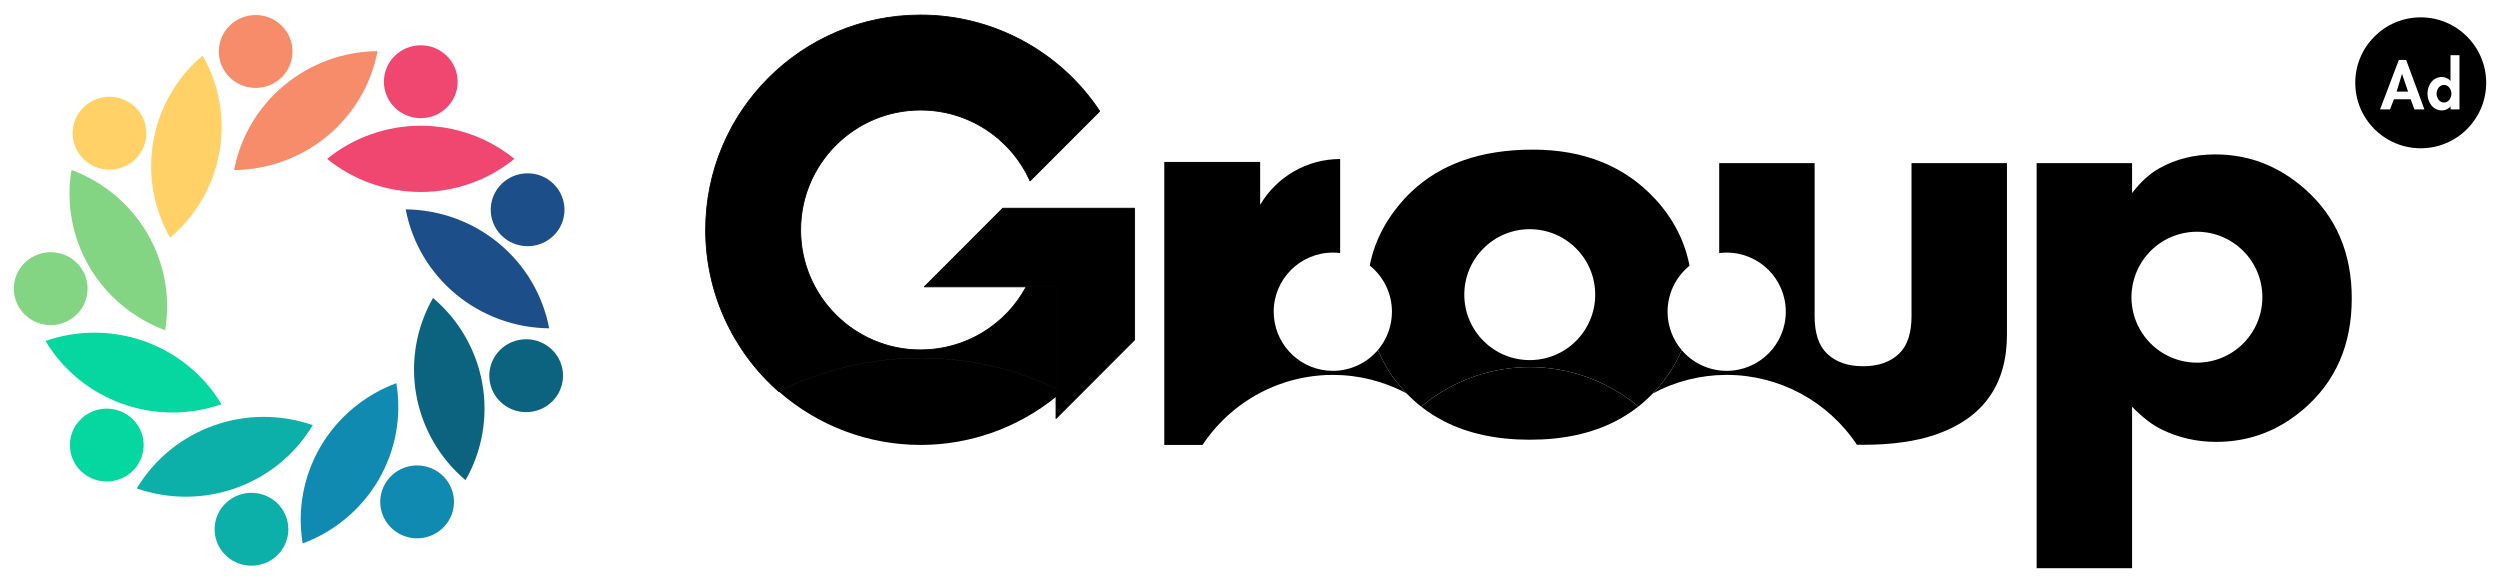
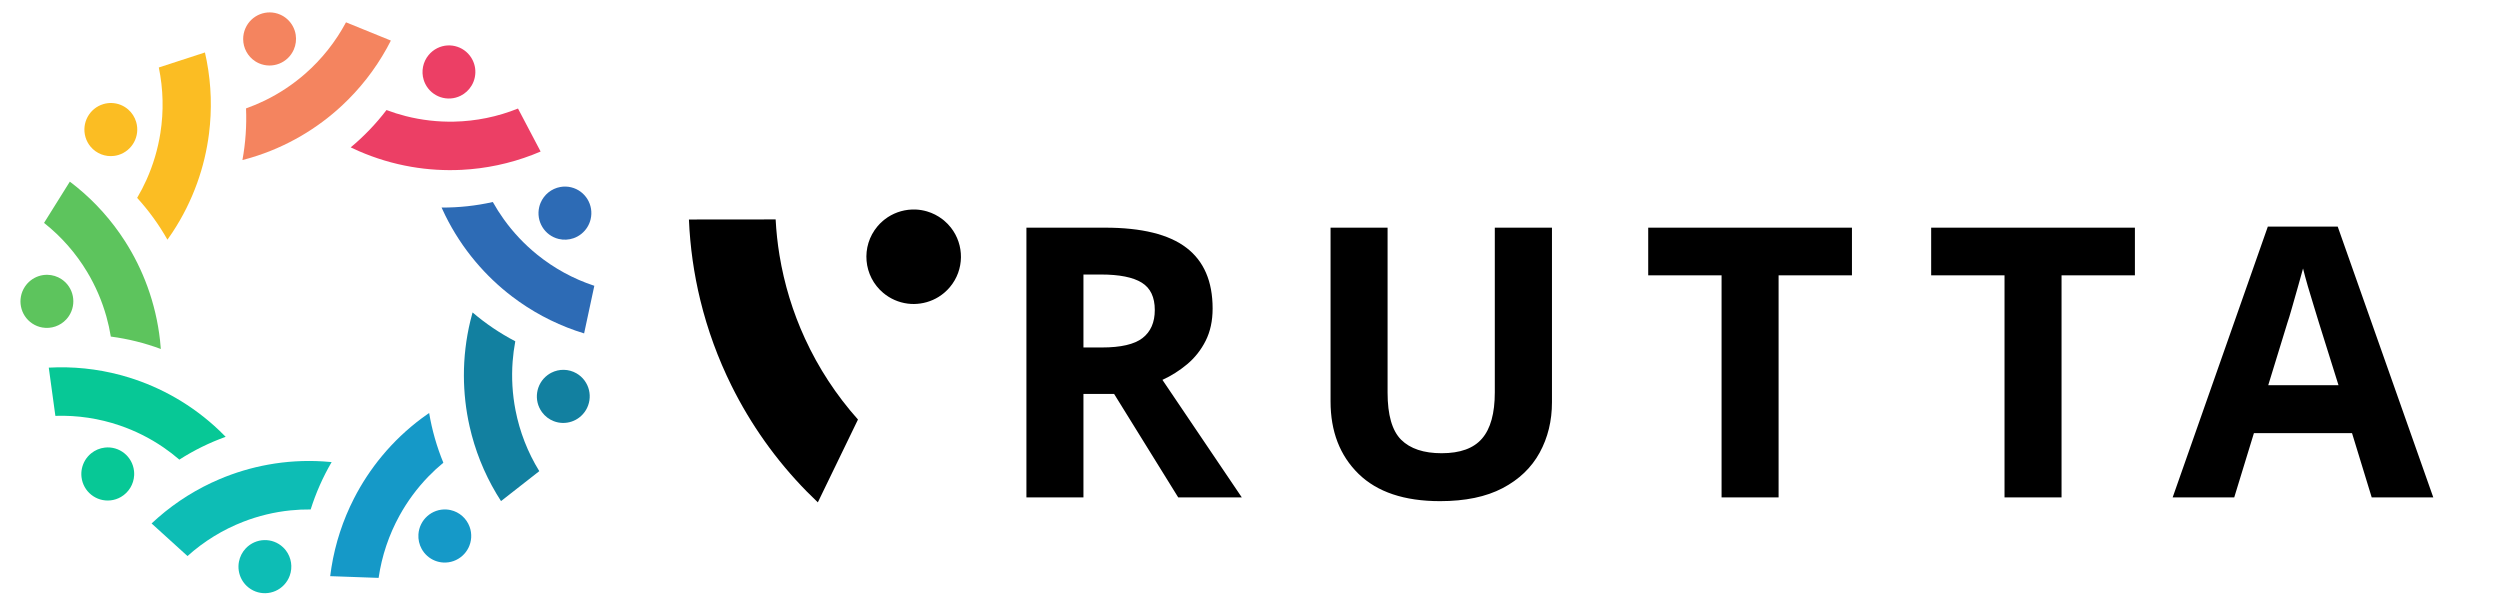
- <svg xmlns="http://www.w3.org/2000/svg" width="296mm" height="69mm" viewBox="0 0 296 69" version="1.1" id="svg1">
-   <defs id="defs1">
-     </defs>
-   <g id="layer1">
-     <g id="g1">
-       <path id="path37-1-1-3-2" style="fill-rule:evenodd;stroke-width:0;stroke-linecap:square;stroke-linejoin:round;stroke-miterlimit:0;paint-order:fill markers stroke" d="m 286.613,2.055 a 7.75,7.75 0 0 0 -7.75,7.75 7.75,7.75 0 0 0 7.75,7.75 7.75,7.75 0 0 0 7.751,-7.75 7.75,7.75 0 0 0 -7.751,-7.75 z m 3.527,4.479 h 1.06 v 6.42 h -1.06 v -0.348 h -0.015 c -0.22,0.303 -0.613,0.469 -0.999,0.469 -1.09,0 -1.711,-0.992 -1.711,-1.999 0,-0.984 0.629,-1.961 1.696,-1.961 0.386,0 0.779,0.167 1.014,0.462 h 0.015 z m -6.115,0.56 h 0.863 l 2.165,5.86 h -1.189 l -0.439,-1.204 h -1.983 l -0.47,1.204 h -1.174 z m 0.364,1.674 -0.628,2.075 h 1.356 l -0.712,-2.075 z m 4.979,1.287 c -0.545,0 -0.878,0.537 -0.878,1.037 0,0.5 0.333,1.045 0.878,1.045 0.545,0 0.879,-0.545 0.879,-1.045 0,-0.5 -0.334,-1.037 -0.879,-1.037 z" />
-       <g id="g4-4" transform="matrix(0.8833333,0,0,0.8833333,332.6925,-43.52386)" style="stroke-width:1.132">
-         <g id="g3" transform="matrix(1.025157,0,0,1.025157,7.346311,-3.342109)" style="stroke-width:1.104">
-           <path style="fill:#1c4e8a;fill-opacity:1;stroke:none;stroke-width:0;stroke-linecap:square;stroke-linejoin:round;stroke-miterlimit:0;paint-order:fill markers stroke" d="m -309.315,83.156 c -3.421,-2.836 -7.731,-4.412 -12.196,-4.458 0.821,4.337 3.14,8.258 6.561,11.094 3.421,2.836 7.731,4.412 12.197,4.458 -0.821,-4.337 -3.14,-8.258 -6.561,-11.094 z" id="path69-9-1" />
-           <path style="fill:#1c4e8a;fill-opacity:1;stroke:none;stroke-width:0;stroke-linecap:square;stroke-linejoin:round;stroke-miterlimit:0;paint-order:fill markers stroke" d="m -302.473,75.098 c -2.04,-1.691 -5.081,-1.429 -6.793,0.587 -1.712,2.016 -1.446,5.021 0.594,6.713 2.04,1.692 5.082,1.429 6.793,-0.587 1.712,-2.016 1.445,-5.021 -0.595,-6.712 z" id="path68-9-4" />
-           <path style="fill:#0c637f;fill-opacity:1;stroke:none;stroke-width:0;stroke-linecap:square;stroke-linejoin:round;stroke-miterlimit:0;paint-order:fill markers stroke" d="m -311.497,101.442 c -0.775,-4.345 -3.052,-8.29 -6.443,-11.161 -2.192,3.844 -2.967,8.321 -2.191,12.666 0.775,4.345 3.053,8.29 6.443,11.161 2.192,-3.844 2.966,-8.321 2.191,-12.666 z" id="path67-8-3" />
-           <path style="fill:#0c637f;fill-opacity:1;stroke:none;stroke-width:0;stroke-linecap:square;stroke-linejoin:round;stroke-miterlimit:0;paint-order:fill markers stroke" d="m -301.013,99.616 c -0.462,-2.591 -2.963,-4.322 -5.586,-3.865 -2.623,0.457 -4.374,2.928 -3.911,5.52 0.462,2.592 2.963,4.322 5.586,3.865 2.622,-0.457 4.373,-2.928 3.911,-5.52 z" id="path66-1-9" />
-           <path style="fill:#118ab2;fill-opacity:1;stroke:none;stroke-width:0;stroke-linecap:square;stroke-linejoin:round;stroke-miterlimit:0;paint-order:fill markers stroke" d="m -325.063,114.065 c 2.233,-3.821 3.055,-8.289 2.325,-12.642 -4.18,1.552 -7.685,4.49 -9.918,8.311 -2.233,3.821 -3.054,8.29 -2.325,12.643 4.18,-1.552 7.685,-4.49 9.918,-8.311 z" id="path65-8-8" />
-           <path style="fill:#118ab2;fill-opacity:1;stroke:none;stroke-width:0;stroke-linecap:square;stroke-linejoin:round;stroke-miterlimit:0;paint-order:fill markers stroke" d="m -315.844,119.325 c 1.332,-2.279 0.542,-5.193 -1.765,-6.508 -2.306,-1.316 -5.255,-0.535 -6.587,1.744 -1.332,2.279 -0.541,5.193 1.765,6.509 2.306,1.316 5.255,0.535 6.587,-1.744 z" id="path64-2-8" />
-           <path style="fill:#0cb0a9;fill-opacity:1;stroke:none;stroke-width:0;stroke-linecap:square;stroke-linejoin:round;stroke-miterlimit:0;paint-order:fill markers stroke" d="m -343.668,115.118 c 4.196,-1.509 7.732,-4.41 10.005,-8.208 -4.212,-1.466 -8.808,-1.442 -13.004,0.067 -4.196,1.509 -7.732,4.41 -10.005,8.208 4.212,1.466 8.808,1.442 13.004,-0.067 z" id="path63-6-0" />
-           <path style="fill:#0cb0a9;fill-opacity:1;stroke:none;stroke-width:0;stroke-linecap:square;stroke-linejoin:round;stroke-miterlimit:0;paint-order:fill markers stroke" d="m -340.027,125.002 c 2.502,-0.9 3.793,-3.634 2.882,-6.107 -0.911,-2.473 -3.678,-3.748 -6.18,-2.848 -2.503,0.9 -3.793,3.634 -2.882,6.107 0.911,2.473 3.678,3.747 6.18,2.847 z" id="path62-6-8" />
-           <path style="fill:#06d6a0;fill-opacity:1;stroke:none;stroke-width:0;stroke-linecap:square;stroke-linejoin:round;stroke-miterlimit:0;paint-order:fill markers stroke" d="m -358.604,104.108 c 4.196,1.509 8.792,1.533 13.004,0.067 -2.273,-3.798 -5.809,-6.699 -10.005,-8.208 -4.196,-1.509 -8.792,-1.533 -13.004,-0.067 2.273,3.798 5.809,6.699 10.005,8.208 z" id="path61-0-7" />
-           <path style="fill:#06d6a0;fill-opacity:1;stroke:none;stroke-width:0;stroke-linecap:square;stroke-linejoin:round;stroke-miterlimit:0;paint-order:fill markers stroke" d="m -362.245,113.992 c 2.502,0.9 5.269,-0.375 6.18,-2.847 0.911,-2.473 -0.379,-5.207 -2.882,-6.107 -2.503,-0.9 -5.27,0.375 -6.18,2.848 -0.911,2.473 0.38,5.207 2.882,6.106 z" id="path60-3-7" />
-           <path style="fill:#83d483;fill-opacity:1;stroke:none;stroke-width:0;stroke-linecap:square;stroke-linejoin:round;stroke-miterlimit:0;paint-order:fill markers stroke" d="m -362.884,86.187 c 2.233,3.821 5.738,6.759 9.918,8.311 0.73,-4.353 -0.092,-8.821 -2.325,-12.643 -2.233,-3.821 -5.738,-6.758 -9.918,-8.311 -0.729,4.353 0.092,8.821 2.325,12.642 z" id="path59-8-8" />
-           <path style="fill:#83d483;fill-opacity:1;stroke:none;stroke-width:0;stroke-linecap:square;stroke-linejoin:round;stroke-miterlimit:0;paint-order:fill markers stroke" d="m -372.103,91.446 c 1.331,2.279 4.28,3.06 6.587,1.744 2.306,-1.316 3.097,-4.23 1.765,-6.509 -1.332,-2.279 -4.281,-3.06 -6.587,-1.744 -2.306,1.316 -3.096,4.23 -1.765,6.508 z" id="path58-01-3" />
-           <path style="fill:#ffd166;fill-opacity:1;stroke:none;stroke-width:0;stroke-linecap:square;stroke-linejoin:round;stroke-miterlimit:0;paint-order:fill markers stroke" d="m -354.504,69.74 c -0.776,4.345 -9.6e-4,8.822 2.191,12.666 3.391,-2.871 5.668,-6.816 6.443,-11.161 0.775,-4.345 8.9e-4,-8.822 -2.191,-12.666 -3.39,2.871 -5.668,6.816 -6.443,11.161 z" id="path57-25-8" />
-           <path style="fill:#ffd166;fill-opacity:1;stroke:none;stroke-width:0;stroke-linecap:square;stroke-linejoin:round;stroke-miterlimit:0;paint-order:fill markers stroke" d="m -364.988,67.914 c -0.463,2.591 1.288,5.063 3.911,5.52 2.623,0.457 5.124,-1.273 5.586,-3.865 0.463,-2.592 -1.289,-5.063 -3.911,-5.52 -2.622,-0.457 -5.123,1.274 -5.586,3.865 z" id="path56-0-3" />
-           <path style="fill:#f78c6b;fill-opacity:1;stroke:none;stroke-width:0;stroke-linecap:square;stroke-linejoin:round;stroke-miterlimit:0;paint-order:fill markers stroke" d="m -337.387,62.464 c -3.421,2.836 -5.74,6.757 -6.561,11.094 4.465,-0.046 8.776,-1.621 12.197,-4.458 3.421,-2.836 5.739,-6.757 6.561,-11.094 -4.465,0.046 -8.776,1.622 -12.196,4.458 z" id="path55-9-7" />
-           <path style="fill:#f78c6b;fill-opacity:1;stroke:none;stroke-width:0;stroke-linecap:square;stroke-linejoin:round;stroke-miterlimit:0;paint-order:fill markers stroke" d="m -344.229,54.406 c -2.04,1.691 -2.306,4.697 -0.595,6.712 1.712,2.016 4.753,2.279 6.793,0.587 2.04,-1.691 2.306,-4.697 0.594,-6.713 -1.712,-2.016 -4.753,-2.278 -6.793,-0.587 z" id="path54-4-1" />
-           <path style="fill:#ef476f;fill-opacity:1;stroke:none;stroke-width:0;stroke-linecap:square;stroke-linejoin:round;stroke-miterlimit:0;paint-order:fill markers stroke" d="m -319.54,67.762 c -4.465,-1.24e-4 -8.792,1.531 -12.243,4.331 3.45,2.801 7.777,4.332 12.243,4.332 4.465,-9e-6 8.792,-1.531 12.243,-4.332 -3.45,-2.801 -7.778,-4.331 -12.243,-4.331 z" id="path53-7-0" />
-           <path style="fill:#ef476f;fill-opacity:1;stroke:none;stroke-width:0;stroke-linecap:square;stroke-linejoin:round;stroke-miterlimit:0;paint-order:fill markers stroke" d="m -319.54,57.243 c -2.663,-8.6e-5 -4.822,2.133 -4.822,4.764 -1.8e-4,2.631 2.159,4.765 4.822,4.765 2.663,8.6e-5 4.822,-2.133 4.822,-4.765 -1.1e-4,-2.631 -2.159,-4.764 -4.822,-4.764 z" id="path2-9-3-8-4-4-8-7" />
-         </g>
-       </g>
-       <path d="m 262.29,18.282 c -2.458,0 -4.651,0.54 -6.58,1.619 -1.171,0.643 -2.263,1.631 -3.273,2.963 v -3.549 h -11.3 v 47.956 h 11.3 V 48.15 c 1.217,1.263 2.4,2.171 3.549,2.722 1.998,0.965 4.134,1.447 6.408,1.447 3.904,0 7.361,-1.298 10.37,-3.893 3.79,-3.261 5.684,-7.625 5.684,-13.091 0,-5.374 -1.849,-9.692 -5.547,-12.954 -3.101,-2.733 -6.637,-4.099 -10.611,-4.099 z m -2.176,9.157 a 7.75,7.75 0 0 1 7.75,7.75 7.75,7.75 0 0 1 -7.75,7.75 7.75,7.75 0 0 1 -3.967,-1.092 7.75,7.75 0 0 1 -3.783,-6.657 7.75,7.75 0 0 1 2.131,-5.338 7.75,7.75 0 0 1 5.619,-2.412 z" style="font-weight:bold;font-size:70.556px;line-height:0.26;font-family:Aharoni;-inkscape-font-specification:'Aharoni Bold';letter-spacing:-3.44px;word-spacing:0px;fill:#000000;fill-opacity:1;stroke:#f9f9f9;stroke-width:0;stroke-linecap:square;stroke-linejoin:round;stroke-miterlimit:0;paint-order:fill markers stroke" id="path17-3-9-9-2" />
-       <path d="m 203.553,19.315 v 10.649 a 7,7 0 0 1 0.886,-0.056 7,7 0 0 1 7,7 7,7 0 0 1 -7,7 7,7 0 0 1 -0.287,-0.006 7,7 0 0 1 -5.045,-2.459 c -0.726,1.747 -1.766,3.357 -3.123,4.831 -0.096,0.105 -0.193,0.208 -0.291,0.31 a 18.5,18.5 0 0 1 8.621,-2.197 18.5,18.5 0 0 1 0.125,-5.2e-4 18.5,18.5 0 0 1 15.414,8.269 c 0.248,0.005 0.5,0.007 0.753,0.007 3.376,0 6.236,-0.402 8.578,-1.206 5.627,-1.952 8.44,-5.903 8.44,-11.851 V 19.315 H 226.324 v 18.121 c 0,1.998 -0.482,3.468 -1.447,4.41 -1.034,1.011 -2.457,1.516 -4.272,1.516 -1.837,0 -3.273,-0.505 -4.307,-1.516 -0.965,-0.942 -1.447,-2.412 -1.447,-4.41 V 19.315 Z" style="font-weight:bold;font-size:70.556px;line-height:0.26;font-family:Aharoni;-inkscape-font-specification:'Aharoni Bold';letter-spacing:-3.44px;word-spacing:0px;fill:#000000;fill-opacity:1;stroke:#f9f9f9;stroke-width:0;stroke-linecap:square;stroke-linejoin:round;stroke-miterlimit:0;paint-order:fill markers stroke" id="path13-1-6-4-7" />
-       <path id="path11-9-8-1-9" style="font-weight:bold;font-size:70.556px;line-height:0.26;font-family:Aharoni;-inkscape-font-specification:'Aharoni Bold';letter-spacing:-3.44px;word-spacing:0px;fill:#000000;fill-opacity:1;stroke:#f9f9f9;stroke-width:0;stroke-linecap:square;stroke-linejoin:round;stroke-miterlimit:0;paint-order:fill markers stroke" d="m 181.48,17.716 c -6.093,0 -10.892,1.67 -14.396,5.01 -0.273,0.261 -0.539,0.531 -0.797,0.812 -2.173,2.377 -3.543,5.011 -4.11,7.902 a 7,7 0 0 1 2.63,5.468 7,7 0 0 1 -0.391,2.308 7,7 0 0 1 -1.267,2.216 c 0.725,1.768 1.759,3.382 3.103,4.843 0.092,0.101 0.186,0.2 0.281,0.299 0.545,0.568 1.123,1.091 1.734,1.571 a 20,20 0 0 1 0.34,-0.279 20,20 0 0 1 12.517,-4.401 20,20 0 0 1 12.517,4.401 20,20 0 0 1 0.335,0.275 c 0.604,-0.476 1.177,-0.994 1.718,-1.556 0.098,-0.102 0.195,-0.205 0.291,-0.31 1.356,-1.474 2.397,-3.084 3.123,-4.831 a 7,7 0 0 1 -1.668,-4.536 7,7 0 0 1 2.601,-5.445 c -0.578,-2.967 -1.941,-5.609 -4.09,-7.926 -3.606,-3.881 -8.429,-5.822 -14.469,-5.822 z m -0.357,9.42 a 7.75,7.75 0 0 1 7.75,7.75 7.75,7.75 0 0 1 -7.75,7.75 7.75,7.75 0 0 1 -7.75,-7.75 7.75,7.75 0 0 1 7.75,-7.75 z" />
-       <path d="m 260.115,27.439 a 7.75,7.75 0 0 0 -5.619,2.412 7.75,7.75 0 0 0 -2.131,5.338 7.75,7.75 0 0 0 3.783,6.657 7.75,7.75 0 0 0 3.967,1.092 7.75,7.75 0 0 0 7.75,-7.75 7.75,7.75 0 0 0 -7.75,-7.75 z" style="fill:none;stroke:none;stroke-width:0;stroke-linecap:square;stroke-linejoin:round;stroke-miterlimit:0;paint-order:fill markers stroke" id="path16-8-3-9-5" />
-       <path d="m 158.675,18.828 a 11,11 0 0 0 -9.472,5.422 v -3.43 -1.646 h -3.197 v -0.002 h -8.155 v 31.971 1.536 h 4.527 a 18.5,18.5 0 0 1 1.135,-1.536 18.5,18.5 0 0 1 2.493,-2.503 18.5,18.5 0 0 1 11.801,-4.253 18.5,18.5 0 0 1 8.726,2.187 c -0.094,-0.098 -0.188,-0.198 -0.281,-0.299 -1.344,-1.461 -2.378,-3.075 -3.103,-4.843 a 7,7 0 0 1 -5.342,2.476 7,7 0 0 1 -6.972,-6.374 7,7 0 0 1 -0.028,-0.626 7,7 0 0 1 7,-7 7,7 0 0 1 0.867,0.054 v -0.356 z" style="fill:#000000;fill-opacity:1;stroke:none;stroke-width:0;stroke-linecap:square;stroke-linejoin:round;stroke-miterlimit:0;stroke-opacity:1;paint-order:fill markers stroke" id="path6-6-4-6-4" />
-       <path d="m 181.123,43.465 a 20,20 0 0 0 -12.517,4.401 20,20 0 0 0 -0.34,0.279 c 0.832,0.653 1.723,1.225 2.675,1.715 2.856,1.469 6.253,2.203 10.193,2.203 3.93,0 7.321,-0.736 10.174,-2.209 0.948,-0.49 1.837,-1.061 2.666,-1.713 a 20,20 0 0 0 -0.335,-0.275 20,20 0 0 0 -12.517,-4.401 z" style="fill:#000000;fill-opacity:1;stroke:#ffd166;stroke-width:0;stroke-linecap:square;stroke-linejoin:round;stroke-miterlimit:0;stroke-opacity:1;paint-order:fill markers stroke" id="path10-5-8-9-3" />
-       <path d="m 181.123,27.135 a 7.75,7.75 0 0 0 -7.75,7.75 7.75,7.75 0 0 0 7.75,7.75 7.75,7.75 0 0 0 7.75,-7.75 7.75,7.75 0 0 0 -7.75,-7.75 z" style="fill:none;stroke:#f9f9f9;stroke-width:0;stroke-linecap:square;stroke-linejoin:round;stroke-miterlimit:0;paint-order:fill markers stroke" id="path9-8-0-4-8-1" />
-       <path d="m 193.975,48.141 c -0.829,0.652 -1.718,1.223 -2.666,1.713 -2.852,1.472 -6.243,2.209 -10.174,2.209 -3.94,0 -7.338,-0.734 -10.193,-2.203 -0.952,-0.49 -1.844,-1.061 -2.675,-1.715 a 20,20 0 0 0 -3.986,4.534 h 8.955 15.774 8.956 a 20,20 0 0 0 -3.99,-4.538 z" style="fill:none;stroke:#f9f9f9;stroke-width:0;stroke-linecap:square;stroke-linejoin:round;stroke-miterlimit:0;paint-order:fill markers stroke" id="path15-2-9-2-2" />
-       <path d="m 157.808,44.387 a 18.5,18.5 0 0 0 -11.801,4.253 18.5,18.5 0 0 0 -2.493,2.503 18.5,18.5 0 0 0 -1.135,1.536 h 21.903 a 20,20 0 0 1 3.986,-4.534 c -0.61,-0.48 -1.188,-1.003 -1.734,-1.571 a 18.5,18.5 0 0 0 -8.726,-2.187 z" style="fill:none;stroke:#f9f9f9;stroke-width:0;stroke-linecap:square;stroke-linejoin:round;stroke-miterlimit:0;paint-order:fill markers stroke" id="path8-8-9-5-3" />
-       <path d="m 157.808,29.908 a 7,7 0 0 0 -7,7 7,7 0 0 0 0.028,0.626 7,7 0 0 0 6.972,6.374 7,7 0 0 0 5.342,-2.476 7,7 0 0 0 1.267,-2.216 7,7 0 0 0 0.391,-2.308 7,7 0 0 0 -2.63,-5.468 7,7 0 0 0 -3.503,-1.477 7,7 0 0 0 -0.867,-0.054 z" style="fill:none;stroke:#f9f9f9;stroke-width:0;stroke-linecap:square;stroke-linejoin:round;stroke-miterlimit:0;paint-order:fill markers stroke" id="path7-6-2-5-3" />
-       <path d="m 204.439,44.387 a 18.5,18.5 0 0 0 -0.125,5.2e-4 18.5,18.5 0 0 0 -8.621,2.197 c -0.541,0.562 -1.114,1.081 -1.718,1.556 a 20,20 0 0 1 3.99,4.538 h 21.903 a 18.5,18.5 0 0 0 -0.015,-0.023 18.5,18.5 0 0 0 -15.414,-8.269 z" style="fill:none;stroke:#f9f9f9;stroke-width:0;stroke-linecap:square;stroke-linejoin:round;stroke-miterlimit:0;paint-order:fill markers stroke" id="path14-0-5-4-4" />
-       <path d="m 204.439,29.908 a 7,7 0 0 0 -0.886,0.056 7,7 0 0 0 -3.513,1.499 7,7 0 0 0 -2.601,5.445 7,7 0 0 0 1.668,4.536 7,7 0 0 0 5.045,2.459 7,7 0 0 0 0.287,0.006 7,7 0 0 0 7,-7 7,7 0 0 0 -7,-7 z" style="fill:none;stroke:#f9f9f9;stroke-width:0;stroke-linecap:square;stroke-linejoin:round;stroke-miterlimit:0;paint-order:fill markers stroke" id="path12-2-5-9-1" />
-       <g id="g34-3-1-1" transform="translate(-187.4198,-267.5325)" style="fill:#000000;fill-opacity:1;stroke:#000000;stroke-opacity:1">
-         <path d="m 279.631,313.89 a 37.5,37.5 0 0 1 16.787,-3.967 37.5,37.5 0 0 1 16.034,3.601 v -12.031 h -3.531 a 14.2,14.2 0 0 1 -12.504,7.469 14.2,14.2 0 0 1 -14.2,-14.2 14.2,14.2 0 0 1 14.2,-14.2 14.2,14.2 0 0 1 12.959,8.396 l 8.252,-8.26 a 25.45,25.45 0 0 0 -21.211,-11.386 25.45,25.45 0 0 0 -25.45,25.45 25.45,25.45 0 0 0 8.663,19.128 z" style="fill:#000000;fill-opacity:1;stroke:#000000;stroke-width:0.1;stroke-linecap:square;stroke-linejoin:round;stroke-miterlimit:0;stroke-opacity:1;paint-order:fill markers stroke" id="path3-5-3-2-3" />
-         <path d="m 279.631,313.89 a 25.45,25.45 0 0 0 16.787,6.322 25.45,25.45 0 0 0 16.034,-5.686 v -1.002 a 37.5,37.5 0 0 0 -16.034,-3.601 37.5,37.5 0 0 0 -16.787,3.967 z" style="fill:#000000;fill-opacity:1;stroke:#000000;stroke-width:0;stroke-linecap:square;stroke-linejoin:round;stroke-miterlimit:0;stroke-opacity:1;paint-order:fill markers stroke" id="path4-0-3-5-8" />
-         <path d="m 306.152,292.186 -9.296,9.306 h 12.066 3.531 v 12.031 1.002 2.557 l 2.345,-2.347 6.961,-6.968 v -6.276 -4.365 -4.731 a 25.45,25.45 0 0 0 -0.02,-0.21 h -9.285 -2.07 z" style="fill:#000000;fill-opacity:1;stroke:#000000;stroke-width:0.1;stroke-linecap:square;stroke-linejoin:round;stroke-miterlimit:0;stroke-opacity:1;paint-order:fill markers stroke" id="path5-9-7-0-7" />
-       </g>
+ <svg xmlns="http://www.w3.org/2000/svg" width="291.809mm" height="71.446mm" viewBox="0 0 291.809 71.446" version="1.1" id="svg1">
+   <defs id="defs1" />
+   <g id="layer1" transform="translate(-439.1965,-378.4563)">
+     <g id="g9-8" transform="translate(-1024.512,-1008.341)">
+       <text xml:space="preserve" style="font-weight:bold;font-size:44.097px;line-height:11.465px;font-family:'Futura Std';-inkscape-font-specification:'Futura Std Bold';letter-spacing:6.615px;word-spacing:0px;writing-mode:lr-tb;direction:ltr;opacity:1;fill:#000000;fill-rule:evenodd;stroke:#ff8080;stroke-width:0;stroke-linecap:square;stroke-linejoin:round;stroke-miterlimit:0;paint-order:fill markers stroke" x="1579.546" y="1444.856" id="text9-2-9">
+         <tspan id="tspan9-4-34" style="font-size:44.097px;line-height:11.465px;fill:#000000;stroke-width:0" x="1579.546" y="1444.856">RUTTA</tspan>
+       </text>
+       <path id="path44-6-9-6-0-7-6-0-1-4" style="opacity:1;fill:#000000;fill-rule:evenodd;stroke:#000000;stroke-width:0;stroke-linecap:square;stroke-linejoin:round;stroke-miterlimit:0;paint-order:fill markers stroke" d="m 1570.13,1411.255 c -1.131,0.046 -2.235,0.441 -3.149,1.147 -0.079,0.061 -0.158,0.125 -0.234,0.191 -0.223,0.192 -0.43,0.402 -0.619,0.627 -1.959,2.333 -1.655,5.812 0.68,7.77 0.808,0.678 1.794,1.11 2.84,1.245 0.246,0.032 0.492,0.047 0.737,0.046 1.016,-0.01 2.015,-0.291 2.885,-0.832 0.495,-0.308 0.939,-0.692 1.313,-1.139 1.707,-2.033 1.695,-4.935 0.12,-6.943 v -4e-4 c -0.233,-0.297 -0.5,-0.574 -0.801,-0.827 -0.058,-0.049 -0.117,-0.096 -0.177,-0.142 -0.543,-0.418 -1.16,-0.733 -1.819,-0.926 -0.426,-0.125 -0.859,-0.196 -1.292,-0.217 -0.162,-0.01 -0.325,-0.01 -0.486,0 z m -15.885,1.154 -10.122,0.01 c 0.132,3.197 0.582,6.353 1.331,9.424 0.843,3.456 2.066,6.804 3.644,9.985 2.235,4.505 5.181,8.672 8.769,12.328 0.427,0.435 0.861,0.861 1.302,1.278 l 4.685,-9.668 c -2.537,-2.843 -4.616,-6.031 -6.186,-9.448 -1.419,-3.088 -2.423,-6.363 -2.976,-9.74 -0.225,-1.373 -0.375,-2.763 -0.448,-4.163 z" />
+     </g>
+     <g id="g11-82-6" transform="matrix(0.6550494,0,0,0.6550494,-375.3129,-641.7482)" style="stroke-width:1.527">
+       <path style="fill:#1599c8;fill-opacity:1;fill-rule:evenodd;stroke:#1c4e8a;stroke-width:0;stroke-linecap:square;stroke-linejoin:round;stroke-miterlimit:0;paint-order:fill markers stroke" d="m 1319.901,1631.034 c -0.43,0.295 -0.855,0.598 -1.274,0.91 -2.654,1.972 -5.04,4.241 -7.121,6.747 -1.941,2.337 -3.617,4.88 -4.999,7.582 -1.957,3.826 -3.325,7.969 -4.018,12.291 -0.083,0.516 -0.156,1.032 -0.219,1.549 l 8.628,0.307 c 0.567,-3.92 1.834,-7.665 3.706,-11.07 1.399,-2.545 3.135,-4.901 5.168,-6.998 0.837,-0.864 1.725,-1.684 2.66,-2.455 -1.173,-2.852 -2.021,-5.826 -2.531,-8.863 z" id="path17-1-3-7-4-0" />
+       <path style="fill:#1280a0;fill-opacity:1;fill-rule:evenodd;stroke:#1c4e8a;stroke-width:0;stroke-linecap:square;stroke-linejoin:round;stroke-miterlimit:0;paint-order:fill markers stroke" d="m 1347.597,1625.261 c -0.386,-0.525 -0.877,-0.964 -1.441,-1.289 -1.386,-0.799 -3.083,-0.835 -4.506,-0.095 -0.223,0.116 -0.437,0.25 -0.639,0.4 -2.094,1.556 -2.54,4.519 -0.996,6.619 0.534,0.727 1.265,1.284 2.105,1.606 1.014,0.388 2.131,0.412 3.162,0.067 0.473,-0.158 0.917,-0.39 1.318,-0.688 2.094,-1.556 2.54,-4.519 0.996,-6.619 z" id="path16-7-3-6-5-6" />
+       <path style="fill:#0dbdb5;fill-opacity:1;fill-rule:evenodd;stroke:#1c4e8a;stroke-width:0;stroke-linecap:square;stroke-linejoin:round;stroke-miterlimit:0;paint-order:fill markers stroke" d="m 1302.526,1639.786 c -0.517,-0.052 -1.036,-0.094 -1.556,-0.124 -3.291,-0.2 -6.566,10e-4 -9.761,0.581 -2.979,0.54 -5.887,1.41 -8.672,2.591 -3.944,1.673 -7.64,3.97 -10.935,6.84 -0.393,0.343 -0.78,0.692 -1.158,1.048 l 6.399,5.808 c 2.941,-2.643 6.306,-4.699 9.915,-6.104 2.698,-1.05 5.532,-1.737 8.428,-2.034 1.193,-0.122 2.396,-0.178 3.604,-0.166 0.928,-2.947 2.182,-5.777 3.736,-8.438 z" id="path15-7-5-1-51-6" />
+       <path style="fill:#1599c8;fill-opacity:1;fill-rule:evenodd;stroke:#1c4e8a;stroke-width:0;stroke-linecap:square;stroke-linejoin:round;stroke-miterlimit:0;paint-order:fill markers stroke" d="m 1327.392,1653.243 c 0.041,-0.652 -0.053,-1.306 -0.277,-1.92 -0.549,-1.508 -1.823,-2.632 -3.383,-2.983 -0.245,-0.054 -0.494,-0.091 -0.745,-0.106 -2.596,-0.158 -4.833,1.829 -4.996,4.438 -0.057,0.903 0.145,1.802 0.582,2.592 0.527,0.953 1.366,1.692 2.375,2.094 0.462,0.184 0.951,0.293 1.448,0.323 2.596,0.158 4.833,-1.829 4.996,-4.438 z" id="path14-1-9-4-7-1" />
+       <path style="fill:#07c896;fill-opacity:1;fill-rule:evenodd;stroke:#1c4e8a;stroke-width:0;stroke-linecap:square;stroke-linejoin:round;stroke-miterlimit:0;paint-order:fill markers stroke" d="m 1283.644,1635.284 c -0.362,-0.373 -0.732,-0.74 -1.11,-1.101 -2.388,-2.279 -5.021,-4.24 -7.833,-5.858 -2.623,-1.509 -5.403,-2.72 -8.287,-3.612 -4.086,-1.263 -8.38,-1.887 -12.736,-1.812 -0.52,0.014 -1.039,0.028 -1.556,0.056 l 1.177,8.591 c 3.939,-0.129 7.827,0.466 11.485,1.718 2.735,0.936 5.341,2.239 7.745,3.882 0.99,0.676 1.946,1.41 2.861,2.2 2.595,-1.663 5.364,-3.025 8.254,-4.064 z" id="path13-9-9-2-11-8" />
+       <path style="fill:#0dbdb5;fill-opacity:1;fill-rule:evenodd;stroke:#1c4e8a;stroke-width:0;stroke-linecap:square;stroke-linejoin:round;stroke-miterlimit:0;paint-order:fill markers stroke" d="m 1294.045,1661.672 c 0.449,-0.475 0.795,-1.037 1.017,-1.652 0.545,-1.512 0.29,-3.198 -0.678,-4.475 -0.152,-0.201 -0.32,-0.389 -0.501,-0.562 -1.884,-1.798 -4.865,-1.717 -6.659,0.179 -0.621,0.656 -1.042,1.478 -1.213,2.366 -0.207,1.072 -0.039,2.181 0.476,3.141 0.236,0.44 0.539,0.839 0.9,1.183 1.884,1.798 4.865,1.717 6.659,-0.179 z" id="path12-0-8-3-5-4" />
+       <path style="fill:#5dc45d;fill-opacity:1;fill-rule:evenodd;stroke:#1c4e8a;stroke-width:0;stroke-linecap:square;stroke-linejoin:round;stroke-miterlimit:0;paint-order:fill markers stroke" d="m 1272.089,1619.632 c -0.038,-0.521 -0.086,-1.041 -0.144,-1.562 -0.367,-3.291 -1.126,-6.497 -2.241,-9.556 -1.04,-2.853 -2.391,-5.577 -4.025,-8.124 -2.315,-3.608 -5.199,-6.861 -8.577,-9.616 -0.403,-0.329 -0.812,-0.649 -1.225,-0.962 l -4.597,7.354 c 3.094,2.445 5.686,5.413 7.681,8.736 1.492,2.485 2.65,5.168 3.437,7.982 0.324,1.158 0.585,2.339 0.78,3.537 3.047,0.4 6.036,1.142 8.91,2.211 z" id="path11-3-1-2-2-9" />
+       <path style="fill:#07c896;fill-opacity:1;fill-rule:evenodd;stroke:#1c4e8a;stroke-width:0;stroke-linecap:square;stroke-linejoin:round;stroke-miterlimit:0;paint-order:fill markers stroke" d="m 1263.158,1646.606 c 0.647,-0.074 1.271,-0.283 1.835,-0.612 1.385,-0.809 2.268,-2.267 2.345,-3.873 0.013,-0.252 0,-0.505 -0.024,-0.755 -0.29,-2.597 -2.62,-4.46 -5.205,-4.163 -0.895,0.103 -1.742,0.461 -2.441,1.032 -0.844,0.689 -1.425,1.649 -1.646,2.718 -0.101,0.49 -0.124,0.993 -0.069,1.489 0.29,2.596 2.62,4.46 5.205,4.163 z" id="path10-41-8-2-7-6" />
+       <path style="fill:#fbbd23;fill-opacity:1;fill-rule:evenodd;stroke:#1c4e8a;stroke-width:0;stroke-linecap:square;stroke-linejoin:round;stroke-miterlimit:0;paint-order:fill markers stroke" d="m 1273.268,1600.156 c 0.304,-0.424 0.6,-0.855 0.889,-1.292 1.825,-2.764 3.296,-5.714 4.4,-8.782 1.03,-2.861 1.74,-5.825 2.12,-8.836 0.538,-4.265 0.414,-8.624 -0.405,-12.921 -0.098,-0.513 -0.205,-1.023 -0.322,-1.53 l -8.219,2.677 c 0.801,3.875 0.884,7.827 0.283,11.667 -0.449,2.871 -1.28,5.679 -2.478,8.347 -0.493,1.098 -1.049,2.173 -1.666,3.219 2.074,2.275 3.884,4.775 5.397,7.452 z" id="path9-7-2-1-6-3" />
+       <path style="fill:#5dc45d;fill-opacity:1;fill-rule:evenodd;stroke:#1c4e8a;stroke-width:0;stroke-linecap:square;stroke-linejoin:round;stroke-miterlimit:0;paint-order:fill markers stroke" d="m 1249.184,1615.093 c 0.542,0.36 1.153,0.604 1.794,0.715 1.576,0.273 3.184,-0.276 4.27,-1.459 0.171,-0.186 0.326,-0.385 0.465,-0.595 1.44,-2.18 0.85,-5.116 -1.316,-6.557 -0.75,-0.499 -1.627,-0.771 -2.527,-0.784 -1.086,-0.015 -2.145,0.346 -2.997,1.024 -0.391,0.311 -0.73,0.681 -1.006,1.099 -1.44,2.18 -0.85,5.116 1.316,6.557 z" id="path8-53-6-68-1-7" />
+       <path style="fill:#f4845f;fill-opacity:1;fill-rule:evenodd;stroke:#1c4e8a;stroke-width:0;stroke-linecap:square;stroke-linejoin:round;stroke-miterlimit:0;paint-order:fill markers stroke" d="m 1286.63,1585.968 c 0.504,-0.13 1.006,-0.269 1.506,-0.418 3.163,-0.943 6.175,-2.257 8.982,-3.899 2.618,-1.531 5.057,-3.347 7.274,-5.413 3.14,-2.926 5.834,-6.352 7.957,-10.179 0.253,-0.457 0.498,-0.917 0.733,-1.382 l -7.996,-3.254 c -1.867,3.492 -4.331,6.579 -7.247,9.138 -2.18,1.913 -4.612,3.532 -7.234,4.806 -1.08,0.525 -2.192,0.991 -3.333,1.395 0.13,3.085 -0.085,6.174 -0.641,9.206 z" id="path7-3-6-5-42-8" />
+       <path style="fill:#fbbd23;fill-opacity:1;fill-rule:evenodd;stroke:#1c4e8a;stroke-width:0;stroke-linecap:square;stroke-linejoin:round;stroke-miterlimit:0;paint-order:fill markers stroke" d="m 1258.662,1581.879 c 0.184,0.627 0.495,1.208 0.914,1.708 1.03,1.228 2.611,1.845 4.198,1.638 0.249,-0.032 0.495,-0.084 0.737,-0.156 2.495,-0.744 3.923,-3.378 3.188,-5.883 -0.254,-0.867 -0.75,-1.642 -1.43,-2.234 -0.82,-0.713 -1.861,-1.119 -2.946,-1.15 -0.497,-0.014 -0.994,0.052 -1.472,0.194 -2.495,0.744 -3.923,3.378 -3.188,5.883 z" id="path6-24-0-7-3-8" />
+       <path style="fill:#ec3f65;fill-opacity:1;fill-rule:evenodd;stroke:#1c4e8a;stroke-width:0;stroke-linecap:square;stroke-linejoin:round;stroke-miterlimit:0;paint-order:fill markers stroke" d="m 1305.922,1583.707 c 0.468,0.226 0.941,0.443 1.419,0.652 3.022,1.319 6.165,2.255 9.361,2.808 2.981,0.515 6.008,0.697 9.024,0.543 4.272,-0.218 8.524,-1.108 12.595,-2.675 0.486,-0.187 0.967,-0.383 1.444,-0.587 l -4.031,-7.661 c -3.661,1.475 -7.52,2.252 -11.387,2.334 -2.891,0.06 -5.785,-0.267 -8.605,-0.983 -1.161,-0.295 -2.31,-0.655 -3.44,-1.082 -1.874,2.453 -4.015,4.684 -6.38,6.652 z" id="path5-1-3-6-22-2" />
+       <path style="fill:#f4845f;fill-opacity:1;fill-rule:evenodd;stroke:#1c4e8a;stroke-width:0;stroke-linecap:square;stroke-linejoin:round;stroke-miterlimit:0;paint-order:fill markers stroke" d="m 1287.156,1562.505 c -0.261,0.6 -0.395,1.247 -0.394,1.901 0,1.607 0.816,3.102 2.161,3.969 0.211,0.136 0.433,0.255 0.663,0.355 2.384,1.04 5.16,-0.059 6.202,-2.457 0.36,-0.83 0.477,-1.745 0.336,-2.638 -0.171,-1.077 -0.706,-2.061 -1.517,-2.785 -0.371,-0.332 -0.793,-0.603 -1.249,-0.801 -2.384,-1.041 -5.16,0.059 -6.202,2.457 z" id="path4-2-8-1-1-9" />
+       <path style="fill:#2d6bb5;fill-opacity:1;fill-rule:evenodd;stroke:#1c4e8a;stroke-width:0;stroke-linecap:square;stroke-linejoin:round;stroke-miterlimit:0;paint-order:fill markers stroke" d="m 1322.117,1594.43 c 0.213,0.476 0.435,0.948 0.667,1.417 1.466,2.964 3.27,5.713 5.36,8.201 1.949,2.321 4.147,4.415 6.551,6.245 3.406,2.592 7.226,4.654 11.34,6.081 0.491,0.17 0.984,0.331 1.48,0.482 l 1.82,-8.484 c -3.743,-1.232 -7.19,-3.128 -10.198,-5.563 -2.249,-1.82 -4.252,-3.941 -5.95,-6.312 -0.699,-0.976 -1.347,-1.995 -1.938,-3.052 -3.002,0.672 -6.066,1.002 -9.133,0.986 z" id="path3-9-0-8-6-1" />
+       <path style="fill:#ec3f65;fill-opacity:1;fill-rule:evenodd;stroke:#1c4e8a;stroke-width:0;stroke-linecap:square;stroke-linejoin:round;stroke-miterlimit:0;paint-order:fill markers stroke" d="m 1321.335,1566.037 c -0.583,0.292 -1.099,0.702 -1.517,1.205 -1.027,1.235 -1.361,2.908 -0.887,4.442 0.074,0.241 0.168,0.475 0.279,0.701 1.157,2.338 3.983,3.287 6.313,2.119 0.806,-0.404 1.481,-1.032 1.944,-1.808 0.559,-0.937 0.779,-2.038 0.622,-3.118 -0.072,-0.495 -0.221,-0.975 -0.442,-1.422 -1.156,-2.338 -3.983,-3.287 -6.313,-2.119 z" id="path2-0-1-9-8-3" />
+       <path style="fill:#1280a0;fill-opacity:1;fill-rule:evenodd;stroke:#1c4e8a;stroke-width:0;stroke-linecap:square;stroke-linejoin:round;stroke-miterlimit:0;paint-order:fill markers stroke" d="m 1327.638,1613.121 c -0.141,0.503 -0.274,1.009 -0.396,1.518 -0.775,3.222 -1.155,6.497 -1.149,9.757 0.01,3.04 0.346,6.067 1.014,9.024 0.945,4.189 2.546,8.239 4.779,11.992 0.267,0.448 0.541,0.89 0.823,1.325 l 6.819,-5.337 c -2.073,-3.363 -3.496,-7.045 -4.238,-10.856 -0.555,-2.849 -0.729,-5.771 -0.51,-8.688 0.09,-1.201 0.247,-2.401 0.471,-3.595 -2.725,-1.423 -5.279,-3.148 -7.613,-5.141 z" id="path1-8-2-2-5-5" />
+       <path style="fill:#2d6bb5;fill-opacity:1;fill-rule:evenodd;stroke:#1c4e8a;stroke-width:0;stroke-linecap:square;stroke-linejoin:round;stroke-miterlimit:0;paint-order:fill markers stroke" d="m 1345.205,1590.821 c -0.632,-0.152 -1.29,-0.171 -1.931,-0.054 -1.575,0.285 -2.901,1.353 -3.52,2.837 -0.097,0.233 -0.176,0.473 -0.235,0.719 -0.612,2.542 0.942,5.095 3.47,5.704 0.875,0.211 1.792,0.165 2.643,-0.132 1.027,-0.358 1.899,-1.062 2.47,-1.991 0.262,-0.426 0.455,-0.891 0.572,-1.377 0.612,-2.542 -0.942,-5.095 -3.47,-5.704 z" id="path31-8-2-5-7-5-7-7-9" />
    </g>
  </g>
</svg>
